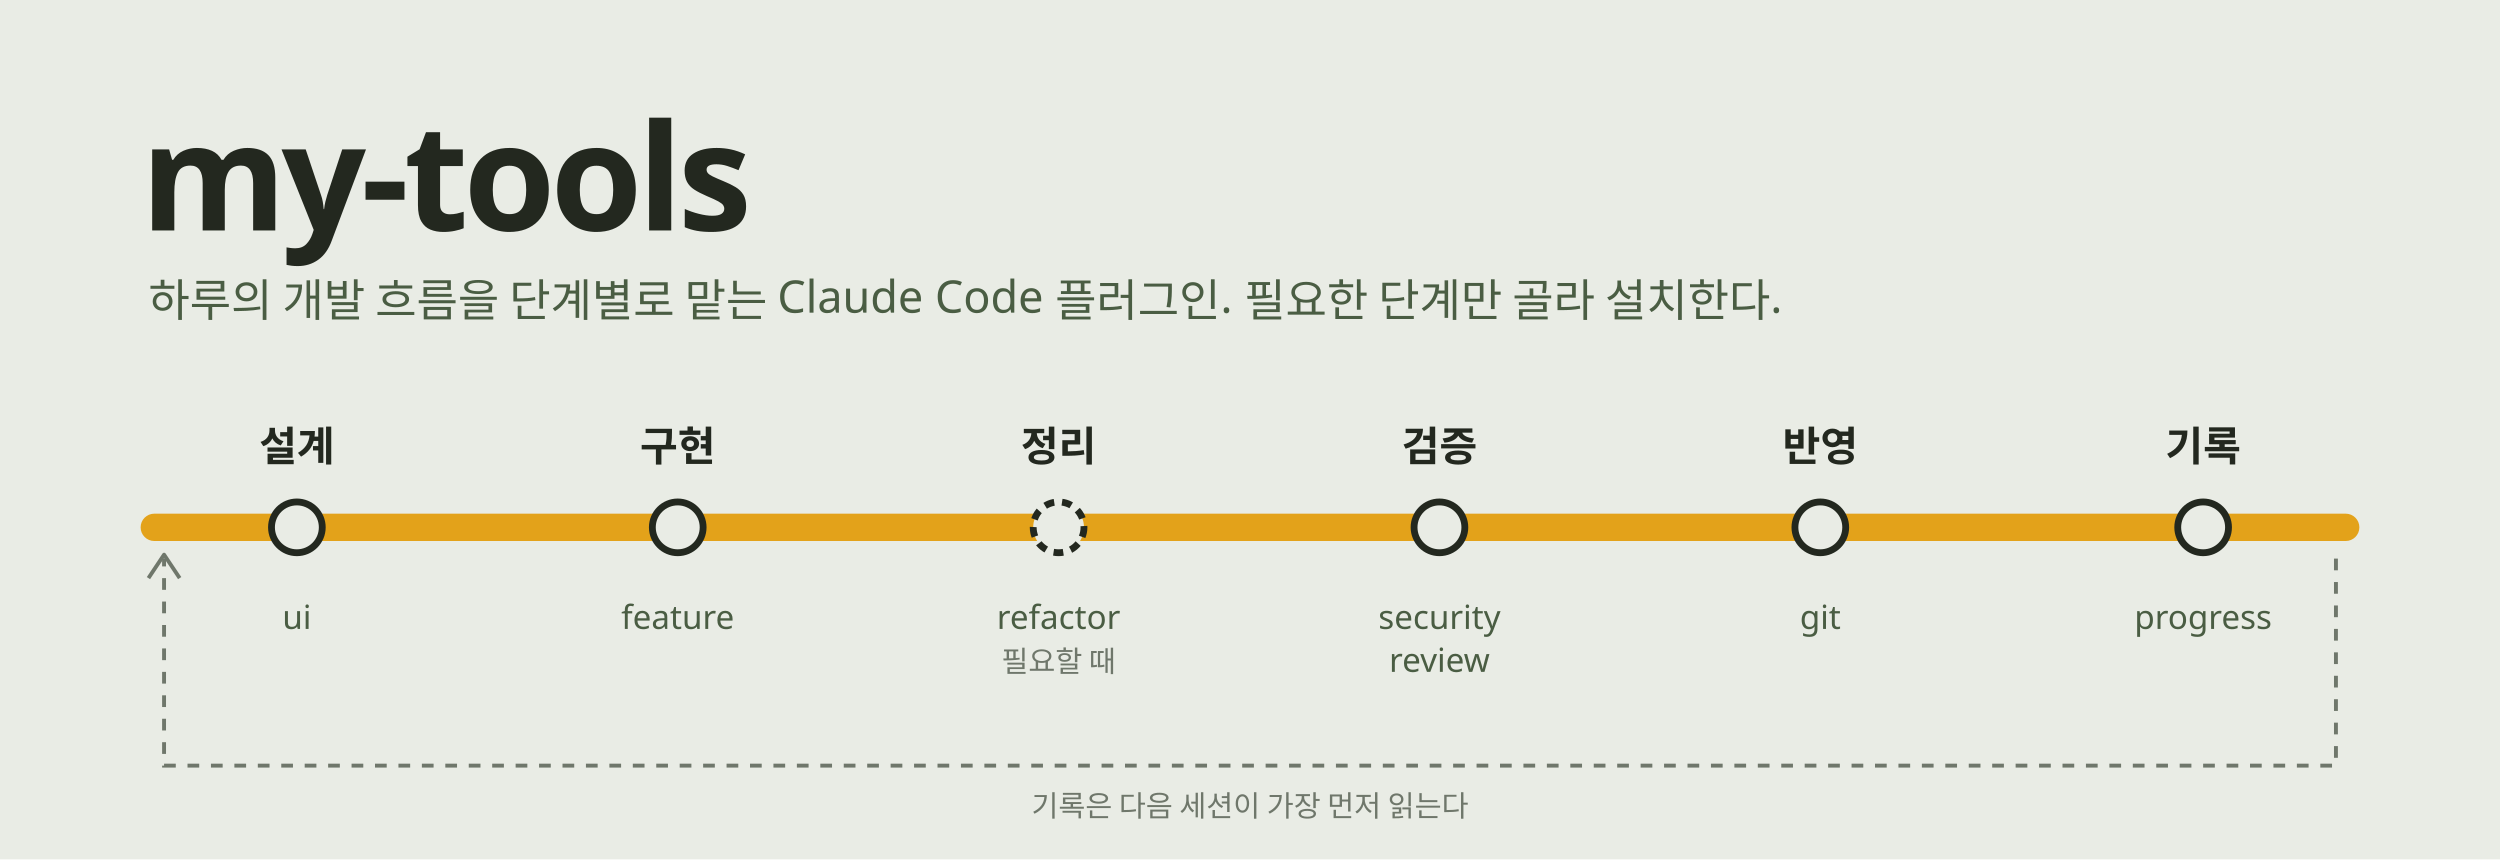
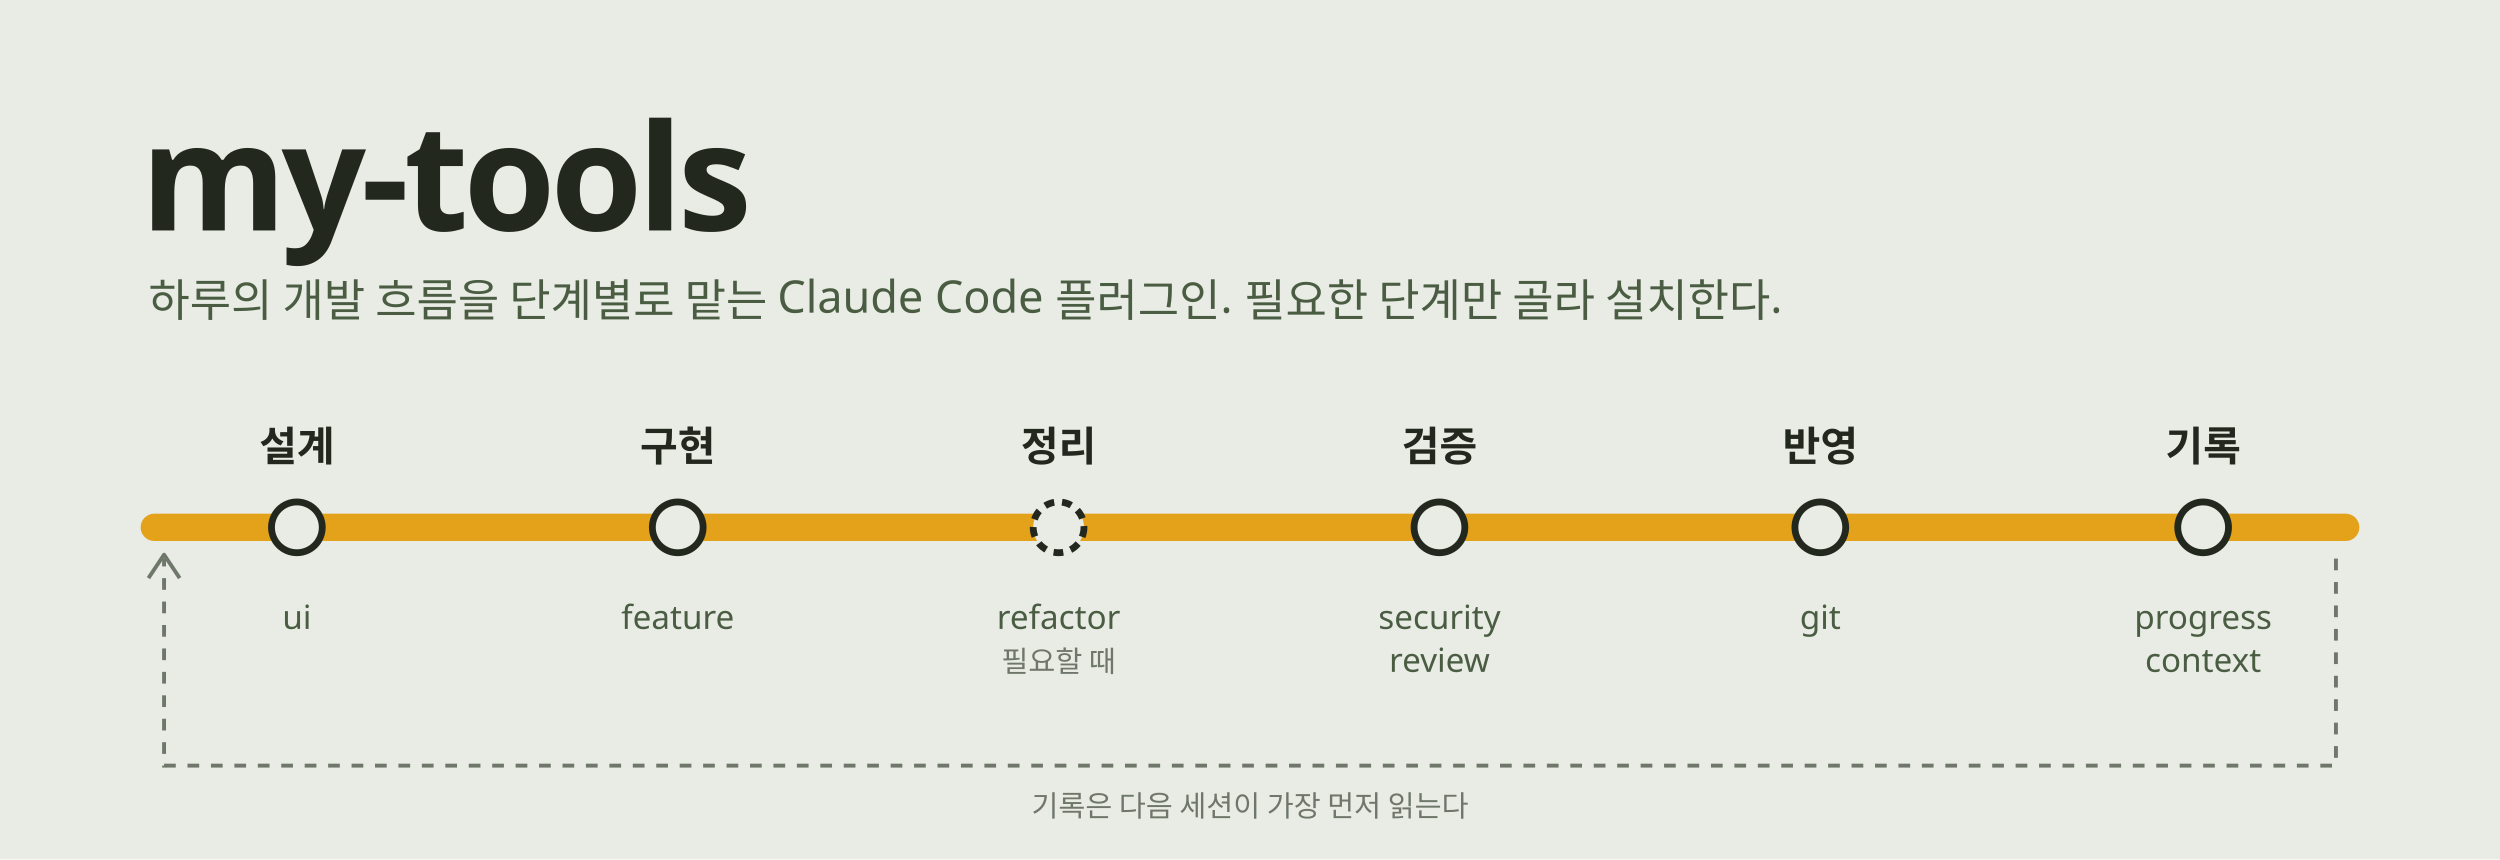
<svg xmlns="http://www.w3.org/2000/svg" width="1280" height="440" viewBox="0 0 1280 440" role="img" aria-labelledby="title desc">
  <style>
    text { font-family: "Pretendard", "Apple SD Gothic Neo", "Noto Sans KR", "Malgun Gothic", system-ui, sans-serif; fill: #23281F; }
    .title { font-size: 76px; font-weight: 800; letter-spacing: -2.5px; }
    .lede { font-size: 23px; font-weight: 500; fill: #4A5D43; }
    .stage { font-size: 21px; font-weight: 700; }
    .plugin { font-size: 17px; font-weight: 500; fill: #4A5D43; }
    .note { font-size: 15px; font-weight: 500; fill: #6F776B; }
  </style>
  <rect width="1280" height="440" fill="#E9ECE5" />
  <text x="72" y="118" class="title">my-tools</text>
  <text x="76" y="162" class="lede">하루의 개발 흐름을 단계별로 맡는 Claude Code 플러그인. 필요한 단계만 골라 설치한다.</text>
  <rect x="72" y="263" width="1136" height="14" rx="7" fill="#E3A21A" />
  <path d="M1196 286 V392 H84 V286" fill="none" stroke="#6F776B" stroke-width="2" stroke-dasharray="6 6" />
  <path d="M76 296 L84 284 L92 296" fill="none" stroke="#6F776B" stroke-width="2" stroke-linejoin="round" />
  <text x="640" y="418" class="note" text-anchor="middle">기록은 다음 세션이 가장 먼저 읽는다</text>
  <g text-anchor="middle">
    <circle cx="152" cy="270" r="13" fill="#E9ECE5" stroke="#23281F" stroke-width="3.5" />
    <text x="152" y="236" class="stage">설계</text>
    <text x="152" y="322" class="plugin">ui</text>
    <circle cx="347" cy="270" r="13" fill="#E9ECE5" stroke="#23281F" stroke-width="3.5" />
    <text x="347" y="236" class="stage">구현</text>
    <text x="347" y="322" class="plugin">feature</text>
    <circle cx="542" cy="270" r="13" fill="#E9ECE5" stroke="#23281F" stroke-width="3.5" stroke-dasharray="5 4" />
    <text x="542" y="236" class="stage">정리</text>
    <text x="542" y="322" class="plugin">refactor</text>
    <text x="542" y="344" class="note">필요할 때</text>
    <circle cx="737" cy="270" r="13" fill="#E9ECE5" stroke="#23281F" stroke-width="3.5" />
    <text x="737" y="236" class="stage">검증</text>
    <text x="737" y="322" class="plugin">security</text>
    <text x="737" y="344" class="plugin">review</text>
    <circle cx="932" cy="270" r="13" fill="#E9ECE5" stroke="#23281F" stroke-width="3.5" />
    <text x="932" y="236" class="stage">반영</text>
    <text x="932" y="322" class="plugin">git</text>
    <circle cx="1128" cy="270" r="13" fill="#E9ECE5" stroke="#23281F" stroke-width="3.5" />
    <text x="1128" y="236" class="stage">기록</text>
    <text x="1128" y="322" class="plugin">progress</text>
+     <text x="1128" y="344" class="plugin">context</text>
  </g>
</svg>
